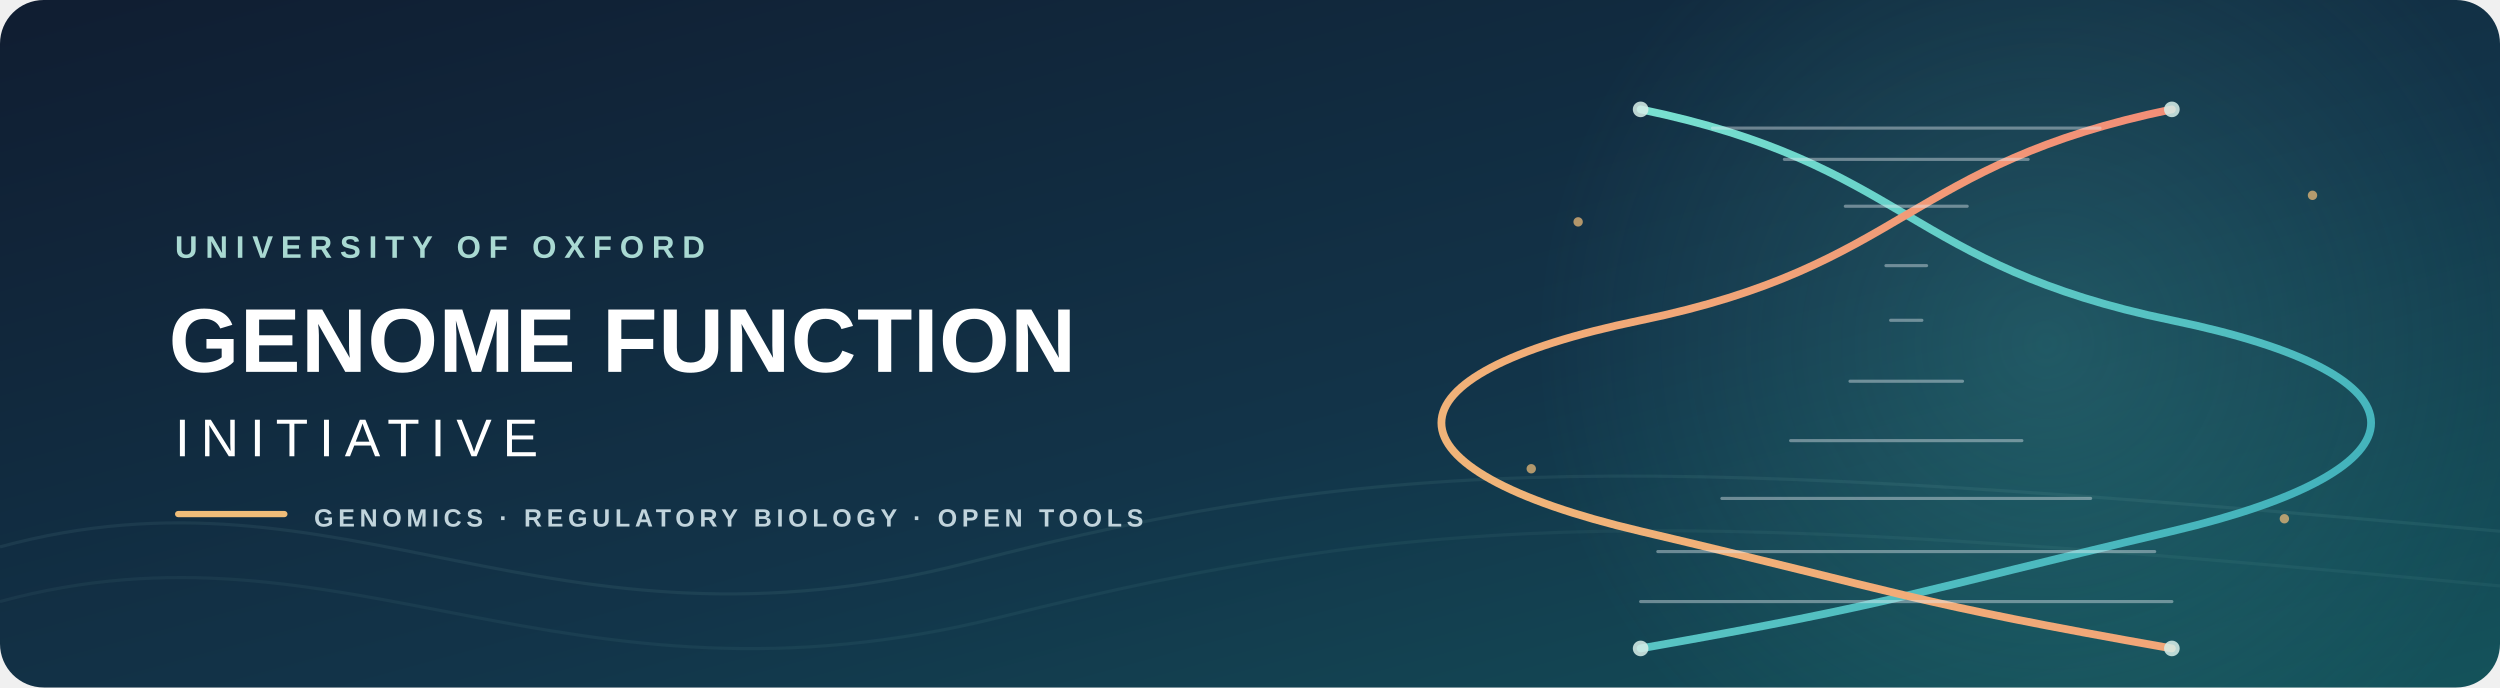
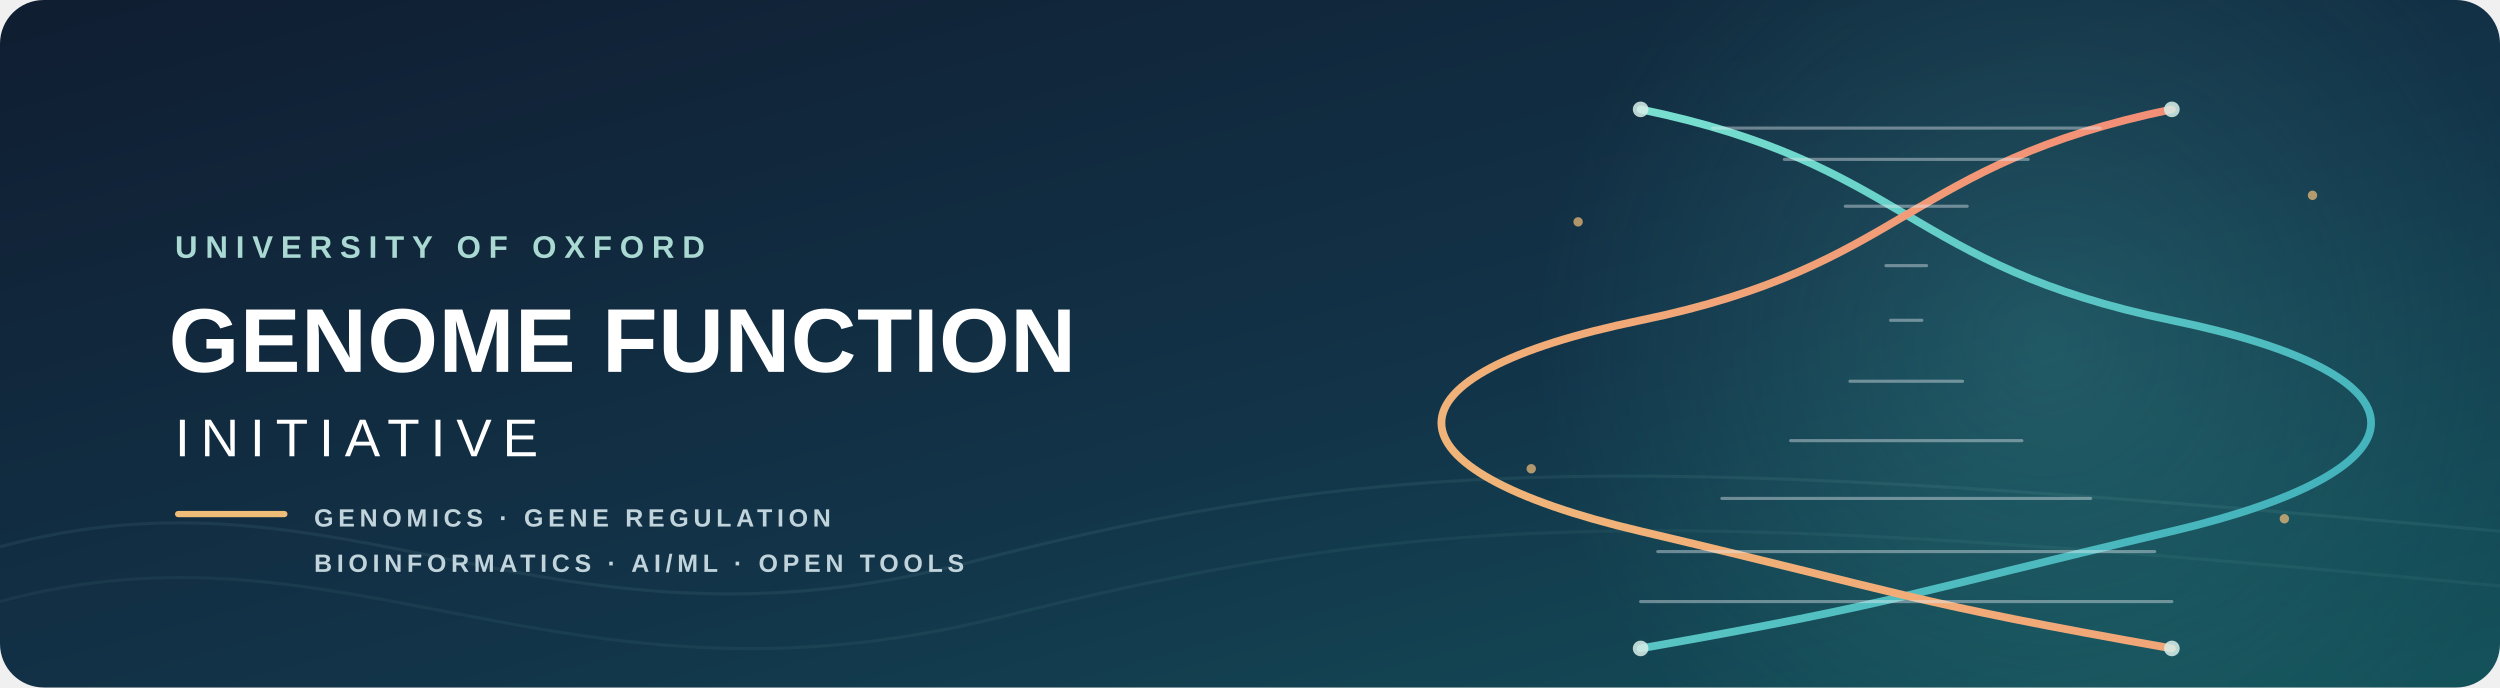
<svg xmlns="http://www.w3.org/2000/svg" width="1600" height="440" viewBox="0 0 1600 440" role="img" aria-labelledby="title desc">
  <defs>
    <linearGradient id="bg" x1="0" y1="0" x2="1" y2="1">
      <stop offset="0" stop-color="#101d31" />
      <stop offset=".58" stop-color="#123449" />
      <stop offset="1" stop-color="#14535b" />
    </linearGradient>
    <linearGradient id="helixA" x1="0" y1="0" x2="1" y2="1">
      <stop offset="0" stop-color="#79e0d0" />
      <stop offset="1" stop-color="#38a9b7" />
    </linearGradient>
    <linearGradient id="helixB" x1="0" y1="1" x2="1" y2="0">
      <stop offset="0" stop-color="#f0bd79" />
      <stop offset="1" stop-color="#f28e77" />
    </linearGradient>
    <radialGradient id="glow">
      <stop offset="0" stop-color="#5bd4c4" stop-opacity=".2" />
      <stop offset="1" stop-color="#5bd4c4" stop-opacity="0" />
    </radialGradient>
  </defs>
  <rect width="1600" height="440" rx="28" fill="url(#bg)" />
  <circle cx="1310" cy="220" r="330" fill="url(#glow)" />
  <path d="M0 350 C220 290 350 430 620 360 S1050 290 1600 340" fill="none" stroke="#9eddd0" stroke-opacity=".08" stroke-width="2" />
  <path d="M0 385 C220 325 360 465 640 395 S1070 325 1600 375" fill="none" stroke="#9eddd0" stroke-opacity=".06" stroke-width="2" />
  <g font-family="Arial, Helvetica, sans-serif">
    <text x="112" y="165" fill="#a9d9d2" font-size="20" font-weight="700" letter-spacing="5">UNIVERSITY OF OXFORD</text>
    <text x="108" y="238" fill="#ffffff" font-size="58" font-weight="700" letter-spacing=".5">GENOME FUNCTION</text>
    <text x="112" y="292" fill="#ffffff" font-size="34" font-weight="400" letter-spacing="7">INITIATIVE</text>
    <rect x="112" y="327" width="72" height="4" rx="2" fill="#f0bd79" />
-     <text x="201" y="337" fill="#c1d4dc" font-size="16" font-weight="600" letter-spacing="3">GENOMICS · REGULATORY BIOLOGY · OPEN TOOLS</text>
+     <text x="201" y="337" fill="#c1d4dc" font-size="16" font-weight="600" letter-spacing="3">GENOMICS · GENE REGULATION</text>
+     <text x="201" y="366" fill="#c1d4dc" font-size="16" font-weight="600" letter-spacing="3">BIOINFORMATICS · AI/ML · OPEN TOOLS</text>
  </g>
  <g fill="none" stroke-linecap="round">
    <path d="M1050 70 C1220 105 1220 170 1390 205 S1560 300 1390 340 S1220 385 1050 415" stroke="url(#helixA)" stroke-width="5" />
    <path d="M1390 70 C1220 105 1220 170 1050 205 S880 300 1050 340 S1220 385 1390 415" stroke="url(#helixB)" stroke-width="5" />
    <g stroke="#e6edf0" stroke-opacity=".42" stroke-width="2">
      <path d="M1096 82 L1344 82" />
      <path d="M1142 102 L1298 102" />
      <path d="M1181 132 L1259 132" />
      <path d="M1207 170 L1233 170" />
      <path d="M1210 205 L1230 205" />
      <path d="M1184 244 L1256 244" />
      <path d="M1146 282 L1294 282" />
      <path d="M1102 319 L1338 319" />
      <path d="M1061 353 L1379 353" />
      <path d="M1050 385 L1390 385" />
    </g>
  </g>
  <g fill="#d7eee8" opacity=".86">
    <circle cx="1050" cy="70" r="5" />
    <circle cx="1390" cy="70" r="5" />
    <circle cx="1390" cy="415" r="5" />
    <circle cx="1050" cy="415" r="5" />
  </g>
  <g fill="#f0bd79" opacity=".72">
    <circle cx="1480" cy="125" r="3" />
    <circle cx="980" cy="300" r="3" />
    <circle cx="1462" cy="332" r="3" />
    <circle cx="1010" cy="142" r="3" />
  </g>
</svg>
